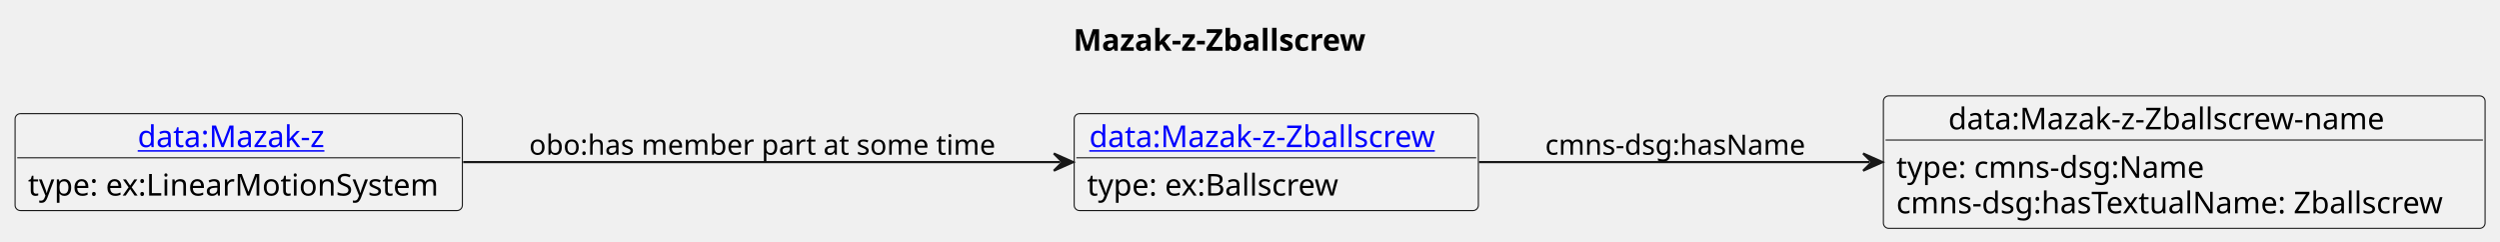
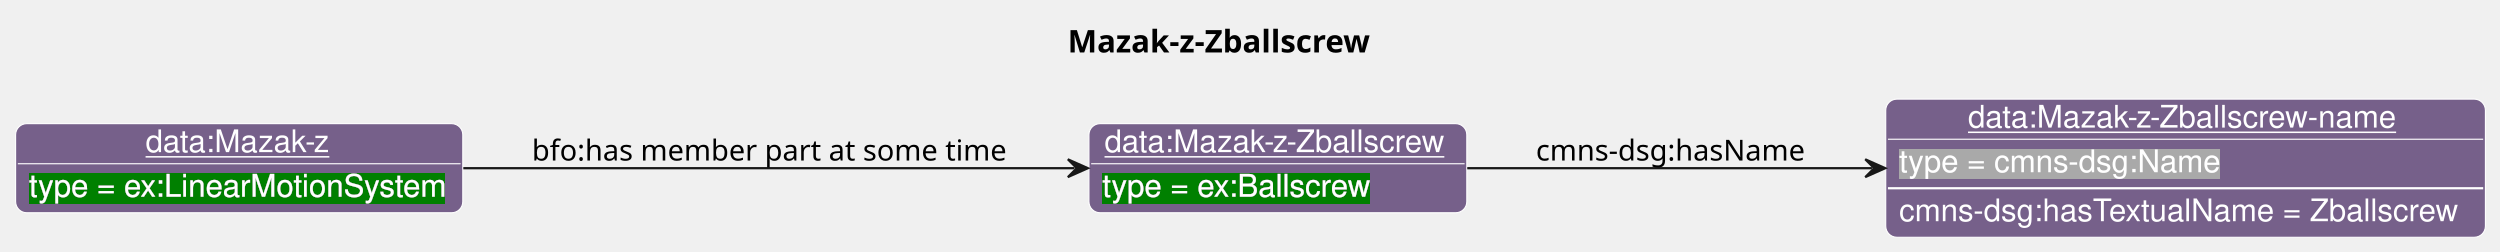
- <svg xmlns="http://www.w3.org/2000/svg" xmlns:xlink="http://www.w3.org/1999/xlink" contentStyleType="text/css" data-diagram-type="CLASS" height="112px" preserveAspectRatio="none" style="width:1160px;height:112px;background:#FFFFFF;" version="1.1" viewBox="0 0 1160 112" width="1160px" zoomAndPan="magnify">
-   <defs />
+ <svg xmlns="http://www.w3.org/2000/svg" contentStyleType="text/css" data-diagram-type="CLASS" height="113px" preserveAspectRatio="none" style="width:1122px;height:113px;background:#FFFFFF;" version="1.1" viewBox="0 0 1122 113" width="1122px" zoomAndPan="magnify">
+   <defs>
+     <filter height="1" id="bmzhpc1j3mjz30" width="1" x="0" y="0">
+       <feFlood flood-color="#008000" result="flood" />
+       <feComposite in="SourceGraphic" in2="flood" operator="over" />
+     </filter>
+     <filter height="1" id="bmzhpc1j3mjz31" width="1" x="0" y="0">
+       <feFlood flood-color="#A9A9A9" result="flood" />
+       <feComposite in="SourceGraphic" in2="flood" operator="over" />
+     </filter>
+   </defs>
  <g>
-     <text fill="#000000" font-family="sans-serif" font-size="14" font-weight="bold" lengthAdjust="spacing" textLength="150.103" x="498.218" y="23.535">Mazak-z-Zballscrew</text>
-     <g class="entity" data-entity="o1" data-source-line="4" data-uid="ent0002" id="entity_o1">
-       <rect fill="#F1F1F1" height="44.977" rx="2.5" ry="2.5" style="stroke:#181818;stroke-width:0.5;" width="187.619" x="498.62" y="52.728" />
-       <a href="./Mazak-z-Zballscrew.html" target="_top" title="./Mazak-z-Zballscrew.html" xlink:actuate="onRequest" xlink:href="./Mazak-z-Zballscrew.html" xlink:show="new" xlink:title="./Mazak-z-Zballscrew.html" xlink:type="simple">
-         <text fill="#0000FF" font-family="sans-serif" font-size="14" lengthAdjust="spacing" text-decoration="underline" textLength="173.619" x="505.62" y="68.263">data:Mazak-z-Zballscrew</text>
-       </a>
-       <line style="stroke:#181818;stroke-width:0.5;" x1="499.62" x2="685.239" y1="73.217" y2="73.217" />
-       <text fill="#000000" font-family="sans-serif" font-size="14" lengthAdjust="spacing" textLength="121.338" x="504.62" y="90.752">type: ex:Ballscrew</text>
+     <text fill="#000000" font-family="sans-serif" font-size="14" font-weight="bold" lengthAdjust="spacing" textLength="150.103" x="479.177" y="23.535">Mazak-z-Zballscrew</text>
+     <g class="entity" data-entity="v1" data-source-line="135" data-uid="ent0002" id="entity_v1">
+       <rect fill="#76608A" height="40" rx="5" ry="5" style="stroke:#FFFFFF;stroke-width:0.5;" width="169.6" x="488.71" y="55.488" />
+       <text fill="#FFFFFF" font-family="Helvetica" font-size="14" lengthAdjust="spacing" text-decoration="underline" textLength="155.6" x="495.71" y="68.269">data:Mazak-z-Zballscrew</text>
+       <line style="stroke:#FFFFFF;stroke-width:0.5;" x1="489.71" x2="657.31" y1="73.488" y2="73.488" />
+       <text fill="#FFFFFF" filter="url(#bmzhpc1j3mjz30)" font-family="Helvetica" font-size="14" lengthAdjust="spacing" textLength="120.996" x="494.71" y="88.269">type = ex:Ballscrew</text>
    </g>
-     <g class="entity" data-entity="o2" data-source-line="7" data-uid="ent0003" id="entity_o2">
-       <rect fill="#F1F1F1" height="61.465" rx="2.5" ry="2.5" style="stroke:#181818;stroke-width:0.5;" width="279.299" x="874.24" y="44.488" />
-       <text fill="#000000" font-family="sans-serif" font-size="14" lengthAdjust="spacing" textLength="219.01" x="904.385" y="60.023">data:Mazak-z-Zballscrew-name</text>
-       <line style="stroke:#181818;stroke-width:0.5;" x1="875.24" x2="1152.539" y1="64.977" y2="64.977" />
-       <text fill="#000000" font-family="sans-serif" font-size="14" lengthAdjust="spacing" textLength="150.24" x="880.24" y="82.512">type: cmns-dsg:Name</text>
-       <text fill="#000000" font-family="sans-serif" font-size="14" lengthAdjust="spacing" textLength="267.299" x="880.24" y="99">cmns-dsg:hasTextualName: Zballscrew</text>
+     <g class="entity" data-entity="v2" data-source-line="135" data-uid="ent0003" id="entity_v2">
+       <rect fill="#76608A" height="62" rx="5" ry="5" style="stroke:#FFFFFF;stroke-width:0.5;" width="269.147" x="846.31" y="44.488" />
+       <text fill="#FFFFFF" font-family="Helvetica" font-size="14" lengthAdjust="spacing" text-decoration="underline" textLength="195.282" x="883.243" y="57.269">data:Mazak-z-Zballscrew-name</text>
+       <line style="stroke:#FFFFFF;stroke-width:0.5;" x1="847.31" x2="1114.457" y1="62.488" y2="62.488" />
+       <text fill="#FFFFFF" filter="url(#bmzhpc1j3mjz31)" font-family="Helvetica" font-size="14" lengthAdjust="spacing" textLength="144.334" x="852.31" y="77.269">type = cmns-dsg:Name</text>
+       <line style="stroke:#FFFFFF;stroke-width:1;" x1="847.31" x2="1114.457" y1="84.488" y2="84.488" />
+       <text fill="#FFFFFF" font-family="Helvetica" font-size="14" lengthAdjust="spacing" textLength="257.147" x="852.31" y="99.269">cmns-dsg:hasTextualName  = Zballscrew</text>
    </g>
-     <g class="entity" data-entity="o3" data-source-line="10" data-uid="ent0004" id="entity_o3">
-       <rect fill="#F1F1F1" height="44.977" rx="2.5" ry="2.5" style="stroke:#181818;stroke-width:0.5;" width="207.624" x="7" y="52.728" />
-       <a href="./Mazak-z.html" target="_top" title="./Mazak-z.html" xlink:actuate="onRequest" xlink:href="./Mazak-z.html" xlink:show="new" xlink:title="./Mazak-z.html" xlink:type="simple">
-         <text fill="#0000FF" font-family="sans-serif" font-size="14" lengthAdjust="spacing" text-decoration="underline" textLength="93.796" x="63.914" y="68.263">data:Mazak-z</text>
-       </a>
-       <line style="stroke:#181818;stroke-width:0.5;" x1="8" x2="213.624" y1="73.217" y2="73.217" />
-       <text fill="#000000" font-family="sans-serif" font-size="14" lengthAdjust="spacing" textLength="195.624" x="13" y="90.752">type: ex:LinearMotionSystem</text>
+     <g class="entity" data-entity="v3" data-source-line="135" data-uid="ent0004" id="entity_v3">
+       <rect fill="#76608A" height="40" rx="5" ry="5" style="stroke:#FFFFFF;stroke-width:0.5;" width="200.706" x="7" y="55.488" />
+       <text fill="#FFFFFF" font-family="Helvetica" font-size="14" lengthAdjust="spacing" text-decoration="underline" textLength="84.034" x="65.336" y="68.269">data:Mazak-z</text>
+       <line style="stroke:#FFFFFF;stroke-width:0.5;" x1="8" x2="206.706" y1="73.488" y2="73.488" />
+       <text fill="#FFFFFF" filter="url(#bmzhpc1j3mjz30)" font-family="Helvetica" font-size="14" lengthAdjust="spacing" textLength="188.706" x="13" y="88.269">type = ex:LinearMotionSystem</text>
    </g>
-     <g class="link" data-entity-1="o1" data-entity-2="o2" data-source-line="13" data-uid="lnk5" id="link_o1_o2">
-       <path codeLine="13" d="M686.53,75.218 C741.56,75.218 806.29,75.218 867.84,75.218" fill="none" id="o1-to-o2" style="stroke:#181818;stroke-width:1;" />
-       <polygon fill="#181818" points="873.84,75.218,864.84,71.218,868.84,75.218,864.84,79.218,873.84,75.218" style="stroke:#181818;stroke-width:1;" />
-       <text fill="#000000" font-family="sans-serif" font-size="13" lengthAdjust="spacing" textLength="126.077" x="717.24" y="71.787">cmns-dsg:hasName</text>
+     <g class="link" data-entity-1="v1" data-entity-2="v2" data-source-line="177" data-uid="lnk5" id="link_v1_v2">
+       <path codeLine="177" d="M658.5,75.488 C712.65,75.488 778.25,75.488 840.12,75.488" fill="none" id="v1-to-v2" style="stroke:#181818;stroke-width:1;" />
+       <polygon fill="#181818" points="846.12,75.488,837.12,71.488,841.12,75.488,837.12,79.488,846.12,75.488" style="stroke:#181818;stroke-width:1;" />
+       <text fill="#000000" font-family="sans-serif" font-size="13" lengthAdjust="spacing" textLength="126.077" x="689.31" y="72.057">cmns-dsg:hasName</text>
    </g>
-     <g class="link" data-entity-1="o3" data-entity-2="o1" data-source-line="15" data-uid="lnk6" id="link_o3_o1">
-       <path codeLine="15" d="M215,75.218 C299.11,75.218 410.86,75.218 492.17,75.218" fill="none" id="o3-to-o1" style="stroke:#181818;stroke-width:1;" />
-       <polygon fill="#181818" points="498.17,75.218,489.17,71.218,493.17,75.218,489.17,79.218,498.17,75.218" style="stroke:#181818;stroke-width:1;" />
-       <text fill="#000000" font-family="sans-serif" font-size="13" lengthAdjust="spacing" textLength="222.542" x="245.62" y="71.787">obo:has member part at some time</text>
+     <g class="link" data-entity-1="v3" data-entity-2="v1" data-source-line="177" data-uid="lnk6" id="link_v3_v1">
+       <path codeLine="177" d="M207.93,75.488 C291.43,75.488 403.36,75.488 482.25,75.488" fill="none" id="v3-to-v1" style="stroke:#181818;stroke-width:1;" />
+       <polygon fill="#181818" points="488.25,75.488,479.25,71.488,483.25,75.488,479.25,79.488,488.25,75.488" style="stroke:#181818;stroke-width:1;" />
+       <text fill="#000000" font-family="sans-serif" font-size="13" lengthAdjust="spacing" textLength="219.337" x="238.71" y="72.057">bfo:has member part at some time</text>
    </g>
  </g>
</svg>
